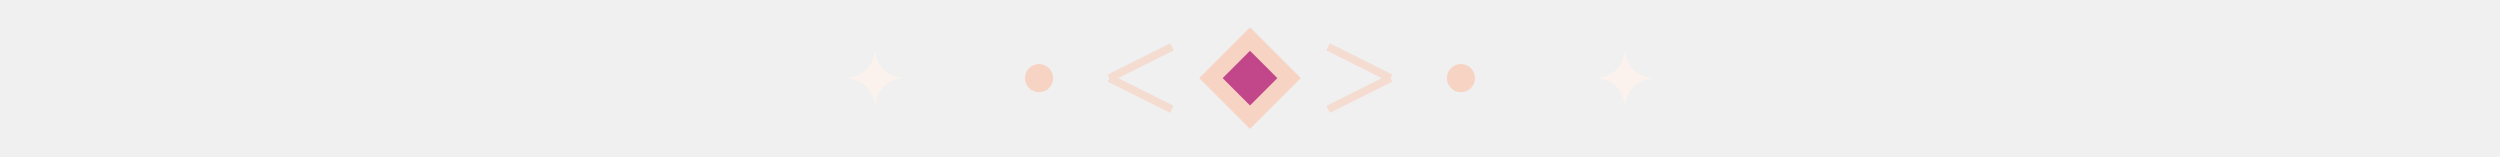
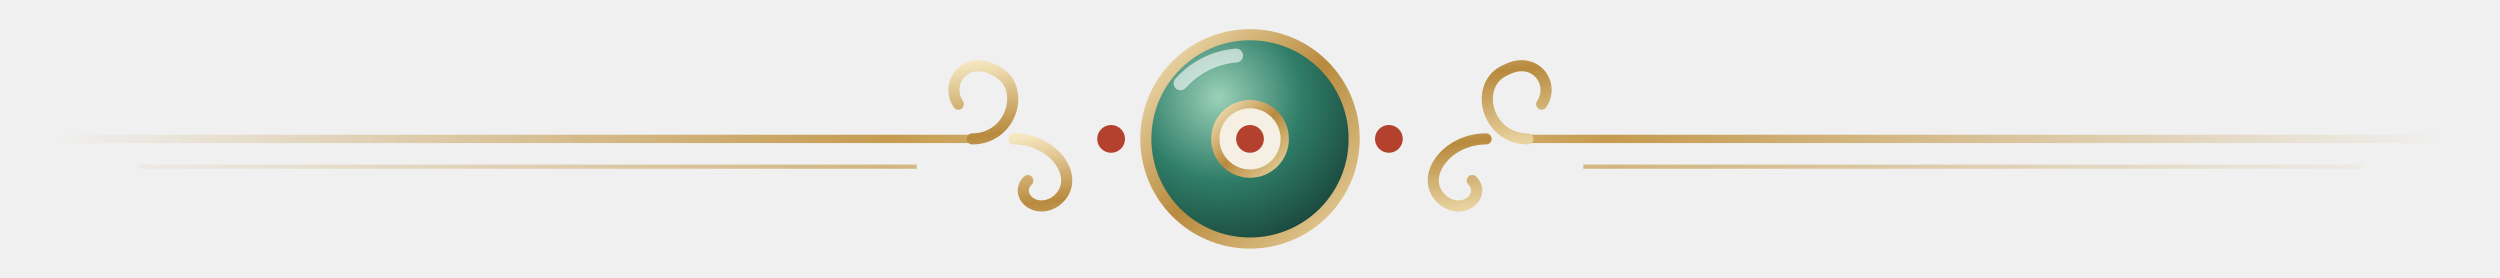
- <svg xmlns="http://www.w3.org/2000/svg" viewBox="0 0 320 20">
+ <svg xmlns="http://www.w3.org/2000/svg" viewBox="0 0 360 40" width="360" height="40">
  <defs>
-     <linearGradient id="l" x1="0" y1="0" x2="1" y2="0">
-       <stop offset="0" stop-color="#E8B4A0" stop-opacity="0" />
-       <stop offset="1" stop-color="#F7D3C4" stop-opacity="0.95" />
+     <linearGradient id="g" gradientUnits="userSpaceOnUse" x1="8" y1="0" x2="352" y2="0">
+       <stop offset="0" stop-color="#C59B4F" stop-opacity="0" />
+       <stop offset=".35" stop-color="#C59B4F" />
+       <stop offset=".5" stop-color="#E8D3A0" />
+       <stop offset=".65" stop-color="#C59B4F" />
+       <stop offset="1" stop-color="#C59B4F" stop-opacity="0" />
    </linearGradient>
-     <linearGradient id="r" x1="0" y1="0" x2="1" y2="0">
-       <stop offset="0" stop-color="#F7D3C4" stop-opacity="0.95" />
-       <stop offset="1" stop-color="#E8B4A0" stop-opacity="0" />
+     <radialGradient id="j" cx=".35" cy=".3" r=".8">
+       <stop offset="0" stop-color="#9BD0B8" />
+       <stop offset=".5" stop-color="#2F7D68" />
+       <stop offset="1" stop-color="#173F35" />
+     </radialGradient>
+     <linearGradient id="au" x1="0" y1="0" x2="1" y2="1">
+       <stop offset="0" stop-color="#F5E6BE" />
+       <stop offset=".5" stop-color="#B88A3E" />
+       <stop offset="1" stop-color="#E8D3A0" />
    </linearGradient>
-     <path id="sp" d="M0-1Q.12-.12 1 0Q.12 .12 0 1Q-.12 .12-1 0Q-.12-.12 0-1Z" />
  </defs>
-   <path d="M8 10H138" stroke="url(#l)" stroke-width="1.200" />
-   <path d="M182 10H312" stroke="url(#r)" stroke-width="1.200" />
-   <path d="M142 10l8-4M178 10l-8-4M142 10l8 4M178 10l-8 4" stroke="#F7D3C4" stroke-opacity=".7" stroke-width="1" fill="none" />
-   <path d="M160 3.500L166.500 10 160 16.500 153.500 10Z" fill="#F7D3C4" />
-   <path d="M160 6.500L163.500 10 160 13.500 156.500 10Z" fill="#C2478A" />
-   <circle cx="133" cy="10" r="1.800" fill="#F7D3C4" />
-   <circle cx="187" cy="10" r="1.800" fill="#F7D3C4" />
-   <use href="#sp" transform="translate(112 10) scale(3.500)" fill="#FFF3EC" opacity=".8" />
-   <use href="#sp" transform="translate(208 10) scale(3.500)" fill="#FFF3EC" opacity=".8" />
+   <path d="M8 20H140M220 20H352" stroke="url(#g)" stroke-width="1.2" />
+   <path d="M20 24H132M228 24H340" stroke="url(#g)" stroke-width=".6" opacity=".7" />
+   <g fill="none" stroke="url(#au)" stroke-width="1.6" stroke-linecap="round">
+     <path d="M140 20c6 0 8-8 3-10-4-2-7 2-5 5M220 20c-6 0-8-8-3-10 4-2 7 2 5 5" />
+     <path d="M146 20c6 0 10 6 6 9-3 2-6-1-4-3M214 20c-6 0-10 6-6 9 3 2 6-1 4-3" />
+   </g>
+   <circle cx="180" cy="20" r="15" fill="url(#j)" stroke="url(#au)" stroke-width="1.6" />
+   <circle cx="180" cy="20" r="5" fill="#F6F0E4" stroke="url(#au)" stroke-width="1.2" />
+   <circle cx="180" cy="20" r="2" fill="#B3412E" />
+   <path d="M170 12a12 12 0 0 1 8-4" stroke="#fff" stroke-opacity=".6" stroke-width="2" stroke-linecap="round" fill="none" />
+   <circle cx="160" cy="20" r="2" fill="#B3412E" />
+   <circle cx="200" cy="20" r="2" fill="#B3412E" />
</svg>
